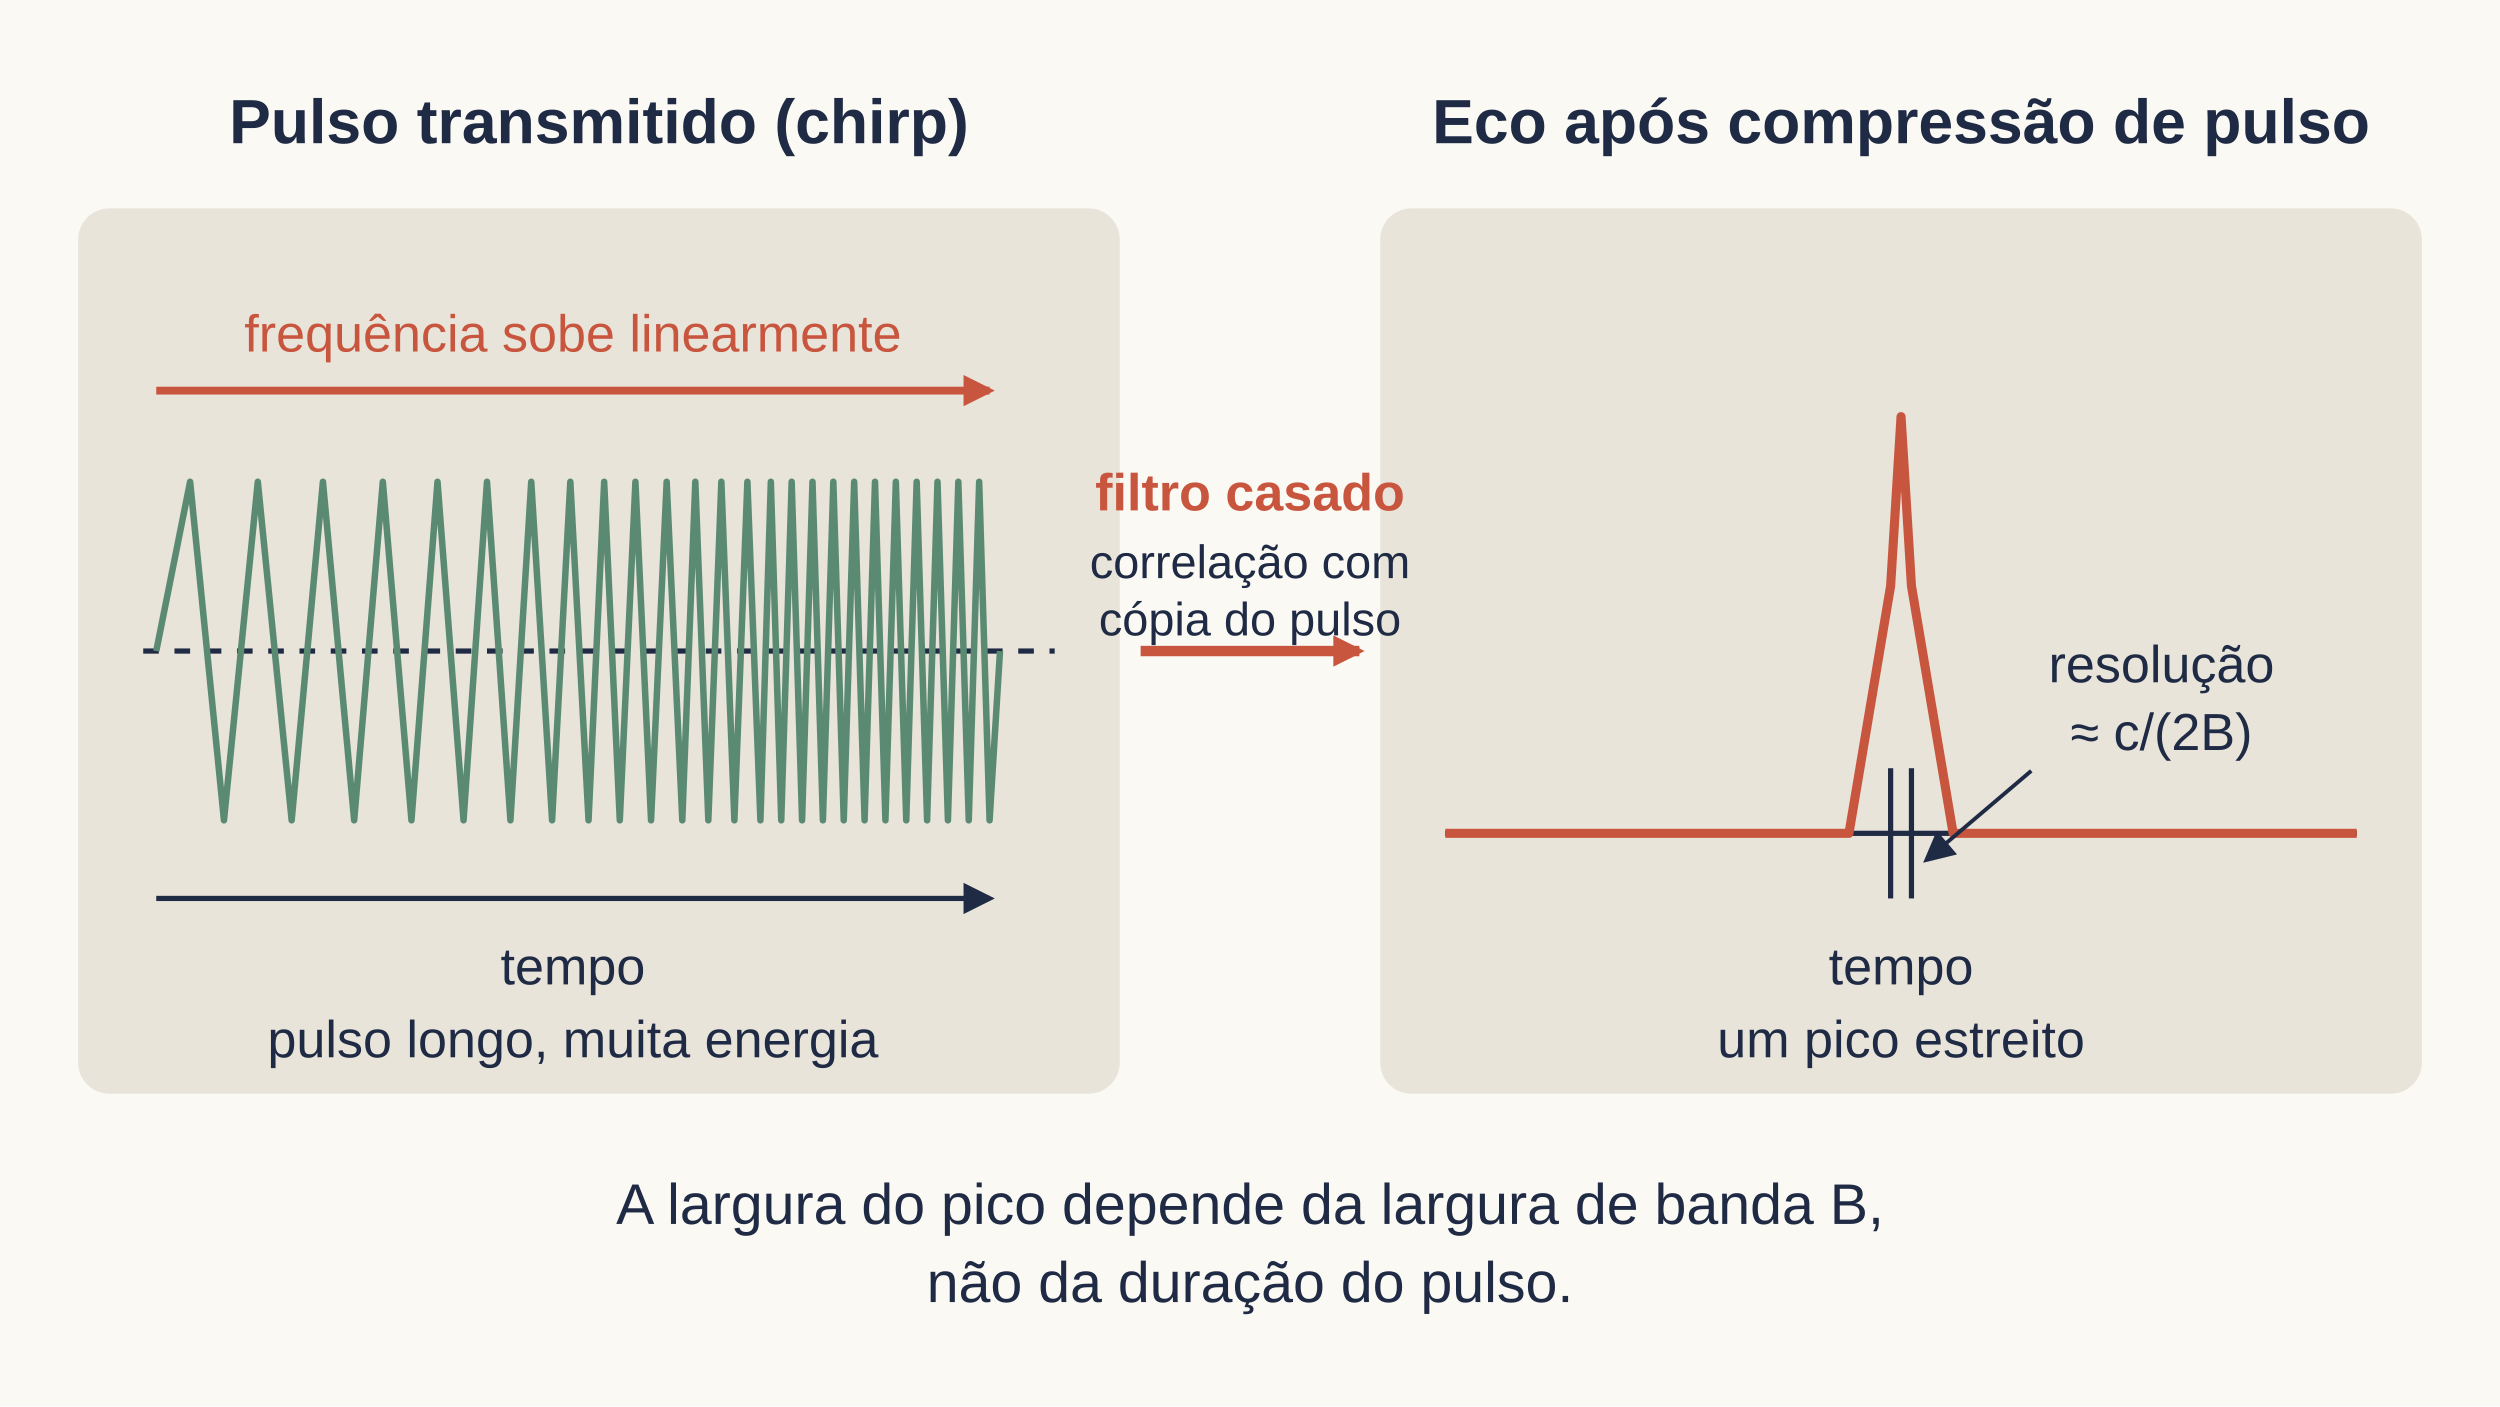
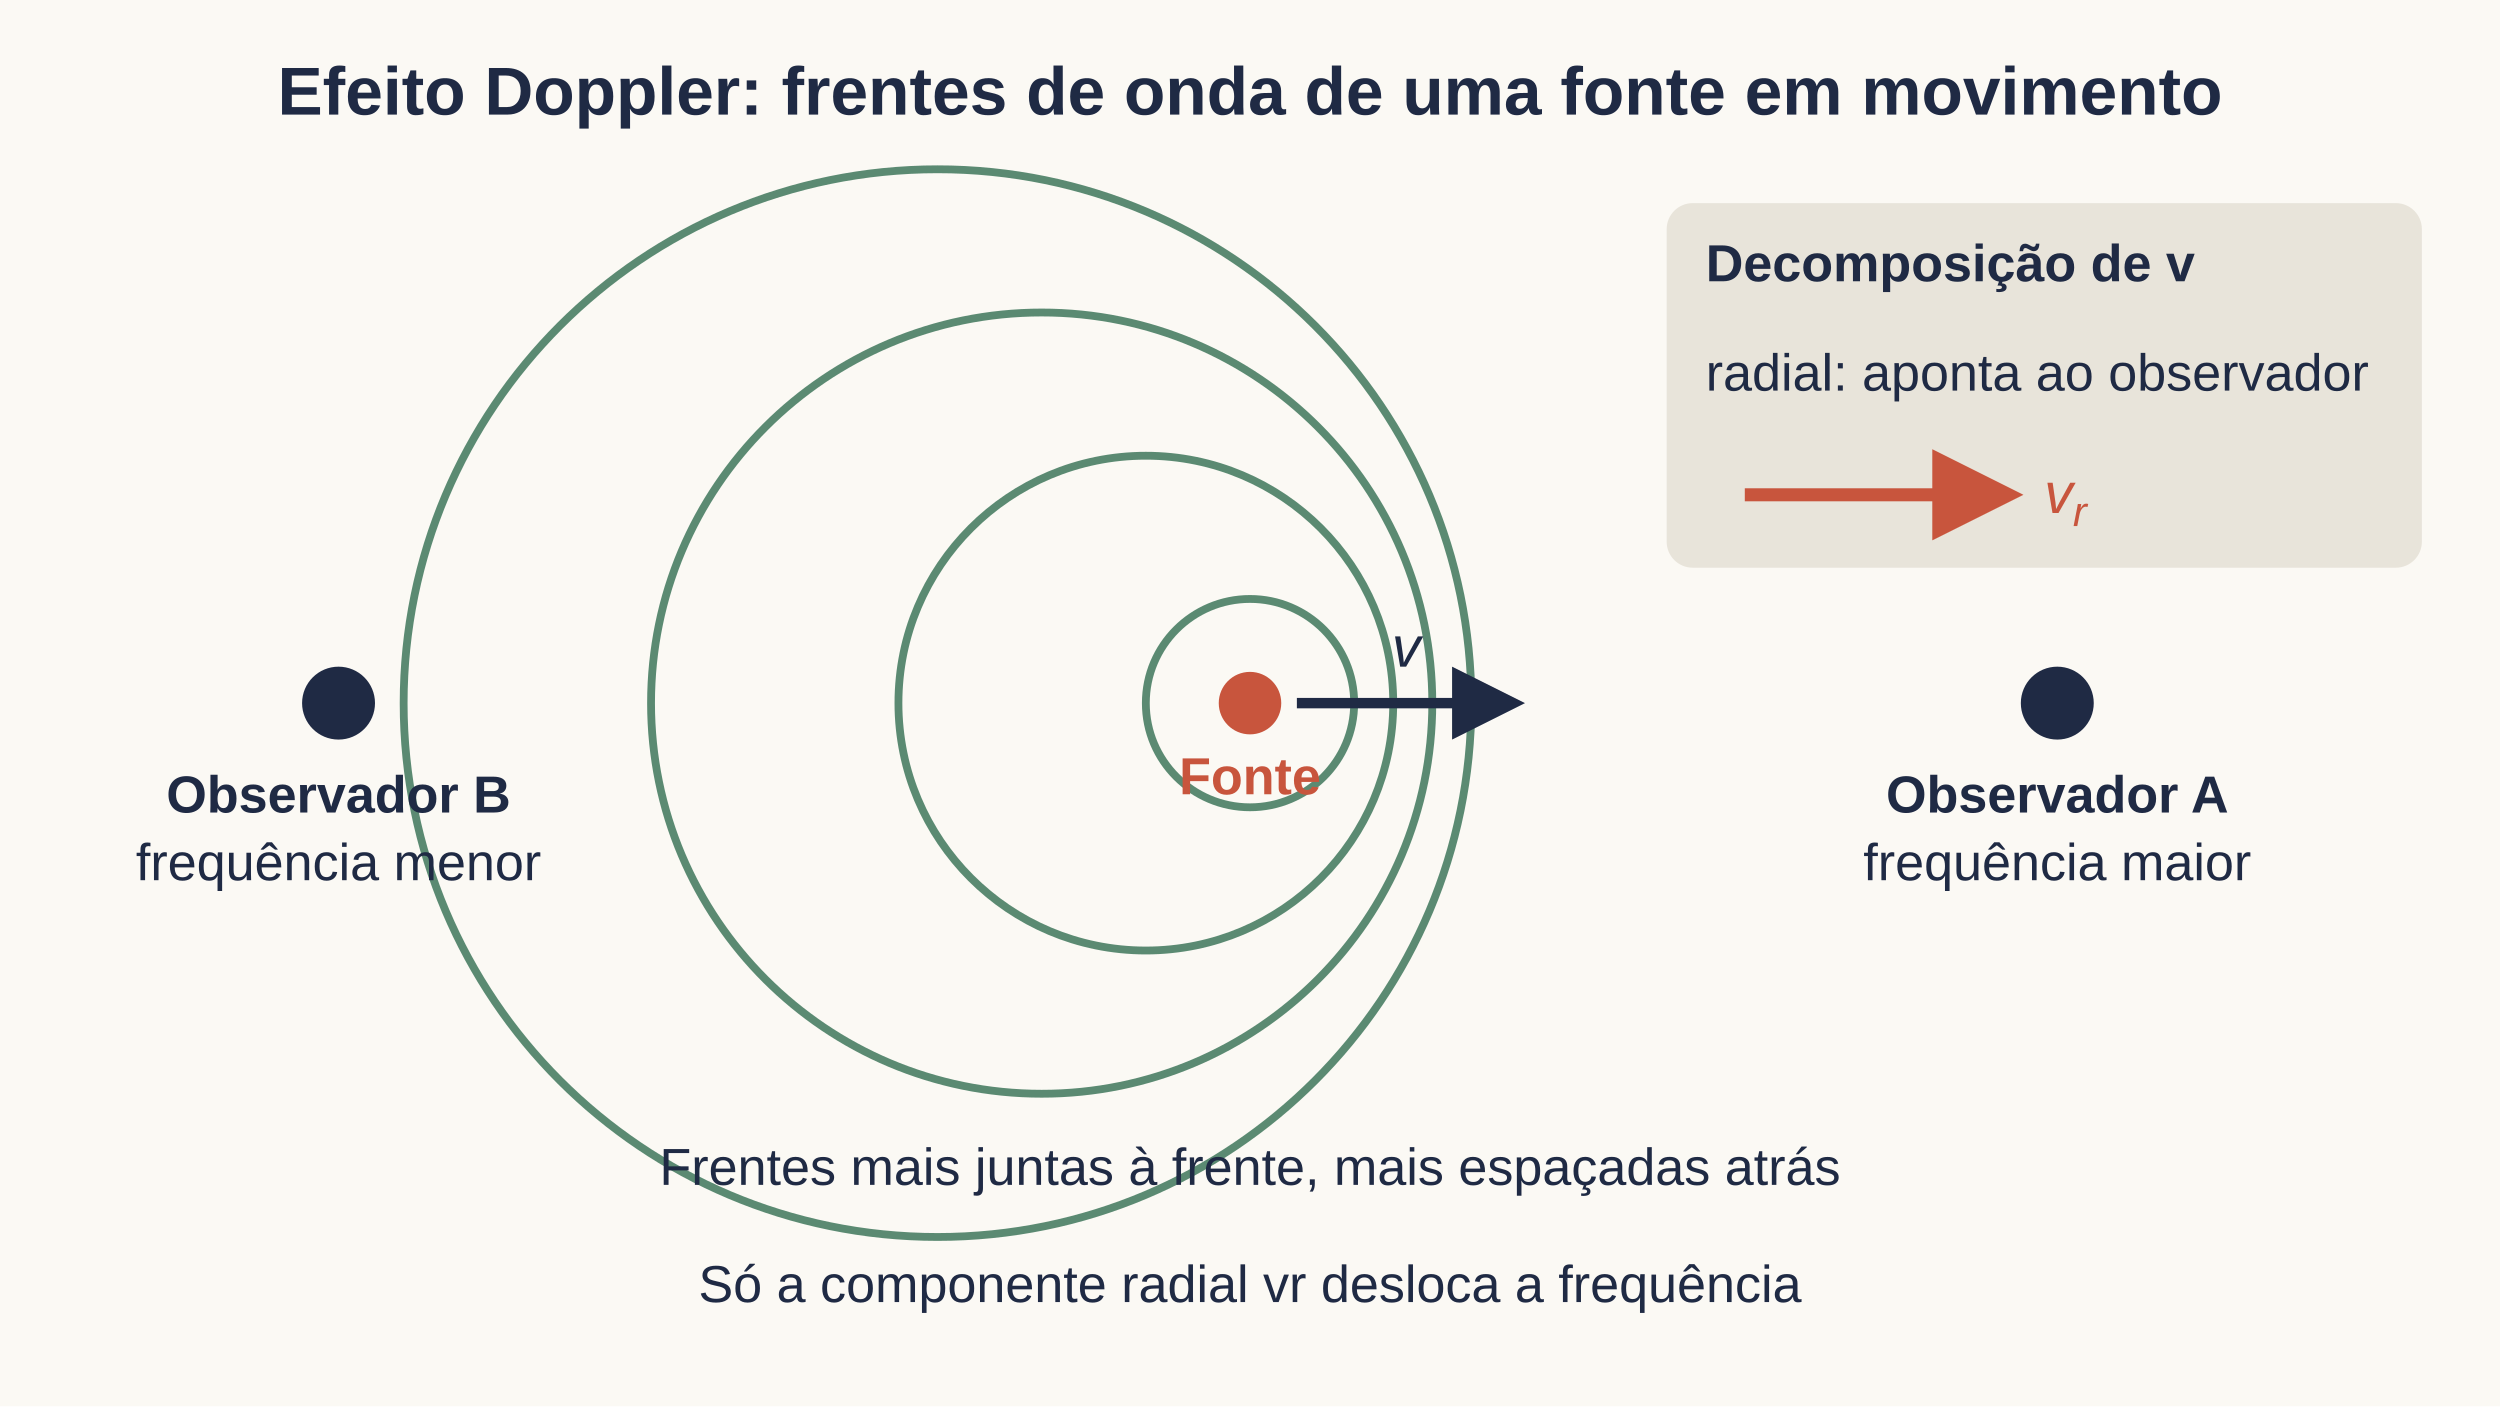
- <svg xmlns="http://www.w3.org/2000/svg" viewBox="0 0 960 540" role="img" aria-label="Compressão de pulso: um chirp longo, com frequência crescente, é transformado por filtro casado em um pico estreito cuja largura é aproximadamente c/(2B)">
+ <svg xmlns="http://www.w3.org/2000/svg" viewBox="0 0 960 540" role="img" aria-label="Efeito Doppler: fonte em movimento para a direita emite frentes de onda mais juntas à frente (observador A, frequência maior) e mais espaçadas atrás (observador B, frequência menor). A velocidade da fonte v se decompõe em componente radial vr, na direção do observador, e componente tangencial vt.">
  <defs>
-     <marker id="seta" markerWidth="12" markerHeight="12" refX="10" refY="6" orient="auto" markerUnits="userSpaceOnUse">
-       <path d="M0,0 L12,6 L0,12 Z" fill="#c8553d" />
+     <marker id="aN" viewBox="0 0 10 10" refX="8" refY="5" markerWidth="7" markerHeight="7" orient="auto-start-reverse">
+       <path d="M0,0 L10,5 L0,10 z" fill="#1f2a44" />
    </marker>
-     <marker id="setaAz" markerWidth="12" markerHeight="12" refX="10" refY="6" orient="auto" markerUnits="userSpaceOnUse">
-       <path d="M0,0 L12,6 L0,12 Z" fill="#1f2a44" />
+     <marker id="aT" viewBox="0 0 10 10" refX="8" refY="5" markerWidth="7" markerHeight="7" orient="auto-start-reverse">
+       <path d="M0,0 L10,5 L0,10 z" fill="#c8553d" />
+     </marker>
+     <marker id="aL" viewBox="0 0 10 10" refX="8" refY="5" markerWidth="7" markerHeight="7" orient="auto-start-reverse">
+       <path d="M0,0 L10,5 L0,10 z" fill="#8a7fb0" />
    </marker>
  </defs>
-   <rect x="0" y="0" width="960" height="540" fill="#fbf9f4" />
-   <rect x="30" y="80" width="400" height="340" rx="12" fill="#e8e4da" />
-   <rect x="530" y="80" width="400" height="340" rx="12" fill="#e8e4da" />
-   <text x="230" y="55" font-family="Arial, Helvetica, sans-serif" font-size="24" font-weight="bold" fill="#1f2a44" text-anchor="middle">Pulso transmitido (chirp)</text>
-   <text x="730" y="55" font-family="Arial, Helvetica, sans-serif" font-size="24" font-weight="bold" fill="#1f2a44" text-anchor="middle">Eco após compressão de pulso</text>
-   <line x1="55" y1="250" x2="405" y2="250" stroke="#1f2a44" stroke-width="2" stroke-dasharray="6 6" />
-   <path d="M60,250 L73,185 L86,315 L99,185 L112,315 L124,185 L136,315 L147,185 L158,315 L168,185 L178,315 L187,185 L196,315 L204,185 L212,315 L219,185 L226,315 L232,185 L238,315 L244,185 L250,315 L256,185 L262,315 L267,185 L272,315 L277,185 L282,315 L287,185 L292,315 L296,185 L300,315 L304,185 L308,315 L312,185 L316,315 L320,185 L324,315 L328,185 L332,315 L336,185 L340,315 L344,185 L348,315 L352,185 L356,315 L360,185 L364,315 L368,185 L372,315 L376,185 L380,315 L384,250" fill="none" stroke="#5b8a72" stroke-width="2.5" stroke-linejoin="round" />
-   <line x1="60" y1="150" x2="380" y2="150" stroke="#c8553d" stroke-width="3" marker-end="url(#seta)" />
-   <text x="220" y="135" font-family="Arial, Helvetica, sans-serif" font-size="20" fill="#c8553d" text-anchor="middle">frequência sobe linearmente</text>
-   <line x1="60" y1="345" x2="380" y2="345" stroke="#1f2a44" stroke-width="2" marker-end="url(#setaAz)" />
-   <text x="220" y="378" font-family="Arial, Helvetica, sans-serif" font-size="20" fill="#1f2a44" text-anchor="middle">tempo</text>
-   <text x="220" y="406" font-family="Arial, Helvetica, sans-serif" font-size="20" fill="#1f2a44" text-anchor="middle">pulso longo, muita energia</text>
-   <line x1="555" y1="320" x2="905" y2="320" stroke="#1f2a44" stroke-width="2" />
-   <path d="M555,320 L710,320 L726,225 L730,160 L734,225 L750,320 L905,320" fill="none" stroke="#c8553d" stroke-width="3.5" stroke-linejoin="round" />
-   <line x1="726" y1="295" x2="726" y2="345" stroke="#1f2a44" stroke-width="2" />
-   <line x1="734" y1="295" x2="734" y2="345" stroke="#1f2a44" stroke-width="2" />
-   <text x="830" y="262" font-family="Arial, Helvetica, sans-serif" font-size="20" fill="#1f2a44" text-anchor="middle">resolução</text>
-   <text x="830" y="288" font-family="Arial, Helvetica, sans-serif" font-size="20" fill="#1f2a44" text-anchor="middle">≈ c/(2B)</text>
-   <line x1="780" y1="296" x2="740" y2="330" stroke="#1f2a44" stroke-width="1.5" marker-end="url(#setaAz)" />
-   <text x="730" y="378" font-family="Arial, Helvetica, sans-serif" font-size="20" fill="#1f2a44" text-anchor="middle">tempo</text>
-   <text x="730" y="406" font-family="Arial, Helvetica, sans-serif" font-size="20" fill="#1f2a44" text-anchor="middle">um pico estreito</text>
-   <line x1="438" y1="250" x2="522" y2="250" stroke="#c8553d" stroke-width="4" marker-end="url(#seta)" />
-   <text x="480" y="196" font-family="Arial, Helvetica, sans-serif" font-size="20" font-weight="bold" fill="#c8553d" text-anchor="middle">filtro casado</text>
-   <text x="480" y="222" font-family="Arial, Helvetica, sans-serif" font-size="18" fill="#1f2a44" text-anchor="middle">correlação com</text>
-   <text x="480" y="244" font-family="Arial, Helvetica, sans-serif" font-size="18" fill="#1f2a44" text-anchor="middle">cópia do pulso</text>
-   <text x="480" y="470" font-family="Arial, Helvetica, sans-serif" font-size="22" fill="#1f2a44" text-anchor="middle">A largura do pico depende da largura de banda B,</text>
-   <text x="480" y="500" font-family="Arial, Helvetica, sans-serif" font-size="22" fill="#1f2a44" text-anchor="middle">não da duração do pulso.</text>
+   <rect width="960" height="540" fill="#fbf9f4" />
+   <text x="480" y="44" font-family="Arial, Helvetica, sans-serif" font-size="26" font-weight="bold" fill="#1f2a44" text-anchor="middle">Efeito Doppler: frentes de onda de uma fonte em movimento</text>
+   <g fill="none" stroke="#5b8a72" stroke-width="3">
+     <circle cx="480" cy="270" r="40" />
+     <circle cx="440" cy="270" r="95" />
+     <circle cx="400" cy="270" r="150" />
+     <circle cx="360" cy="270" r="205" />
+   </g>
+   <circle cx="480" cy="270" r="12" fill="#c8553d" />
+   <text x="480" y="305" font-family="Arial, Helvetica, sans-serif" font-size="20" font-weight="bold" fill="#c8553d" text-anchor="middle">Fonte</text>
+   <line x1="498" y1="270" x2="580" y2="270" stroke="#1f2a44" stroke-width="4" marker-end="url(#aN)" />
+   <text x="540" y="256" font-family="Arial, Helvetica, sans-serif" font-size="22" font-style="italic" fill="#1f2a44" text-anchor="middle">v</text>
+   <line x1="498" y1="270" x2="580" y2="270" stroke="#c8553d" stroke-width="4" marker-end="url(#aT)" display="none" />
+   <text x="480" y="455" font-family="Arial, Helvetica, sans-serif" font-size="20" fill="#1f2a44" text-anchor="middle">Frentes mais juntas à frente, mais espaçadas atrás</text>
+   <circle cx="790" cy="270" r="14" fill="#1f2a44" />
+   <text x="790" y="312" font-family="Arial, Helvetica, sans-serif" font-size="20" font-weight="bold" fill="#1f2a44" text-anchor="middle">Observador A</text>
+   <text x="790" y="338" font-family="Arial, Helvetica, sans-serif" font-size="20" fill="#1f2a44" text-anchor="middle">frequência maior</text>
+   <circle cx="130" cy="270" r="14" fill="#1f2a44" />
+   <text x="130" y="312" font-family="Arial, Helvetica, sans-serif" font-size="20" font-weight="bold" fill="#1f2a44" text-anchor="middle">Observador B</text>
+   <text x="130" y="338" font-family="Arial, Helvetica, sans-serif" font-size="20" fill="#1f2a44" text-anchor="middle">frequência menor</text>
+   <line x1="610" y1="160" x2="610" y2="470" stroke="#e8e4da" stroke-width="2" display="none" />
+   <rect x="640" y="78" width="290" height="140" rx="10" fill="#e8e4da" />
+   <text x="655" y="108" font-family="Arial, Helvetica, sans-serif" font-size="20" font-weight="bold" fill="#1f2a44">Decomposição de v</text>
+   <line x1="670" y1="190" x2="770" y2="190" stroke="#c8553d" stroke-width="5" marker-end="url(#aT)" />
+   <text x="785" y="197" font-family="Arial, Helvetica, sans-serif" font-size="22" font-style="italic" fill="#c8553d">v<tspan font-size="16" dy="5">r</tspan>
+   </text>
+   <text x="655" y="150" font-family="Arial, Helvetica, sans-serif" font-size="20" fill="#1f2a44">radial: aponta ao observador</text>
+   <line x1="840" y1="190" x2="840" y2="130" stroke="#8a7fb0" stroke-width="4" display="none" />
+   <text x="480" y="500" font-family="Arial, Helvetica, sans-serif" font-size="20" fill="#1f2a44" text-anchor="middle">Só a componente radial vr desloca a frequência</text>
</svg>
